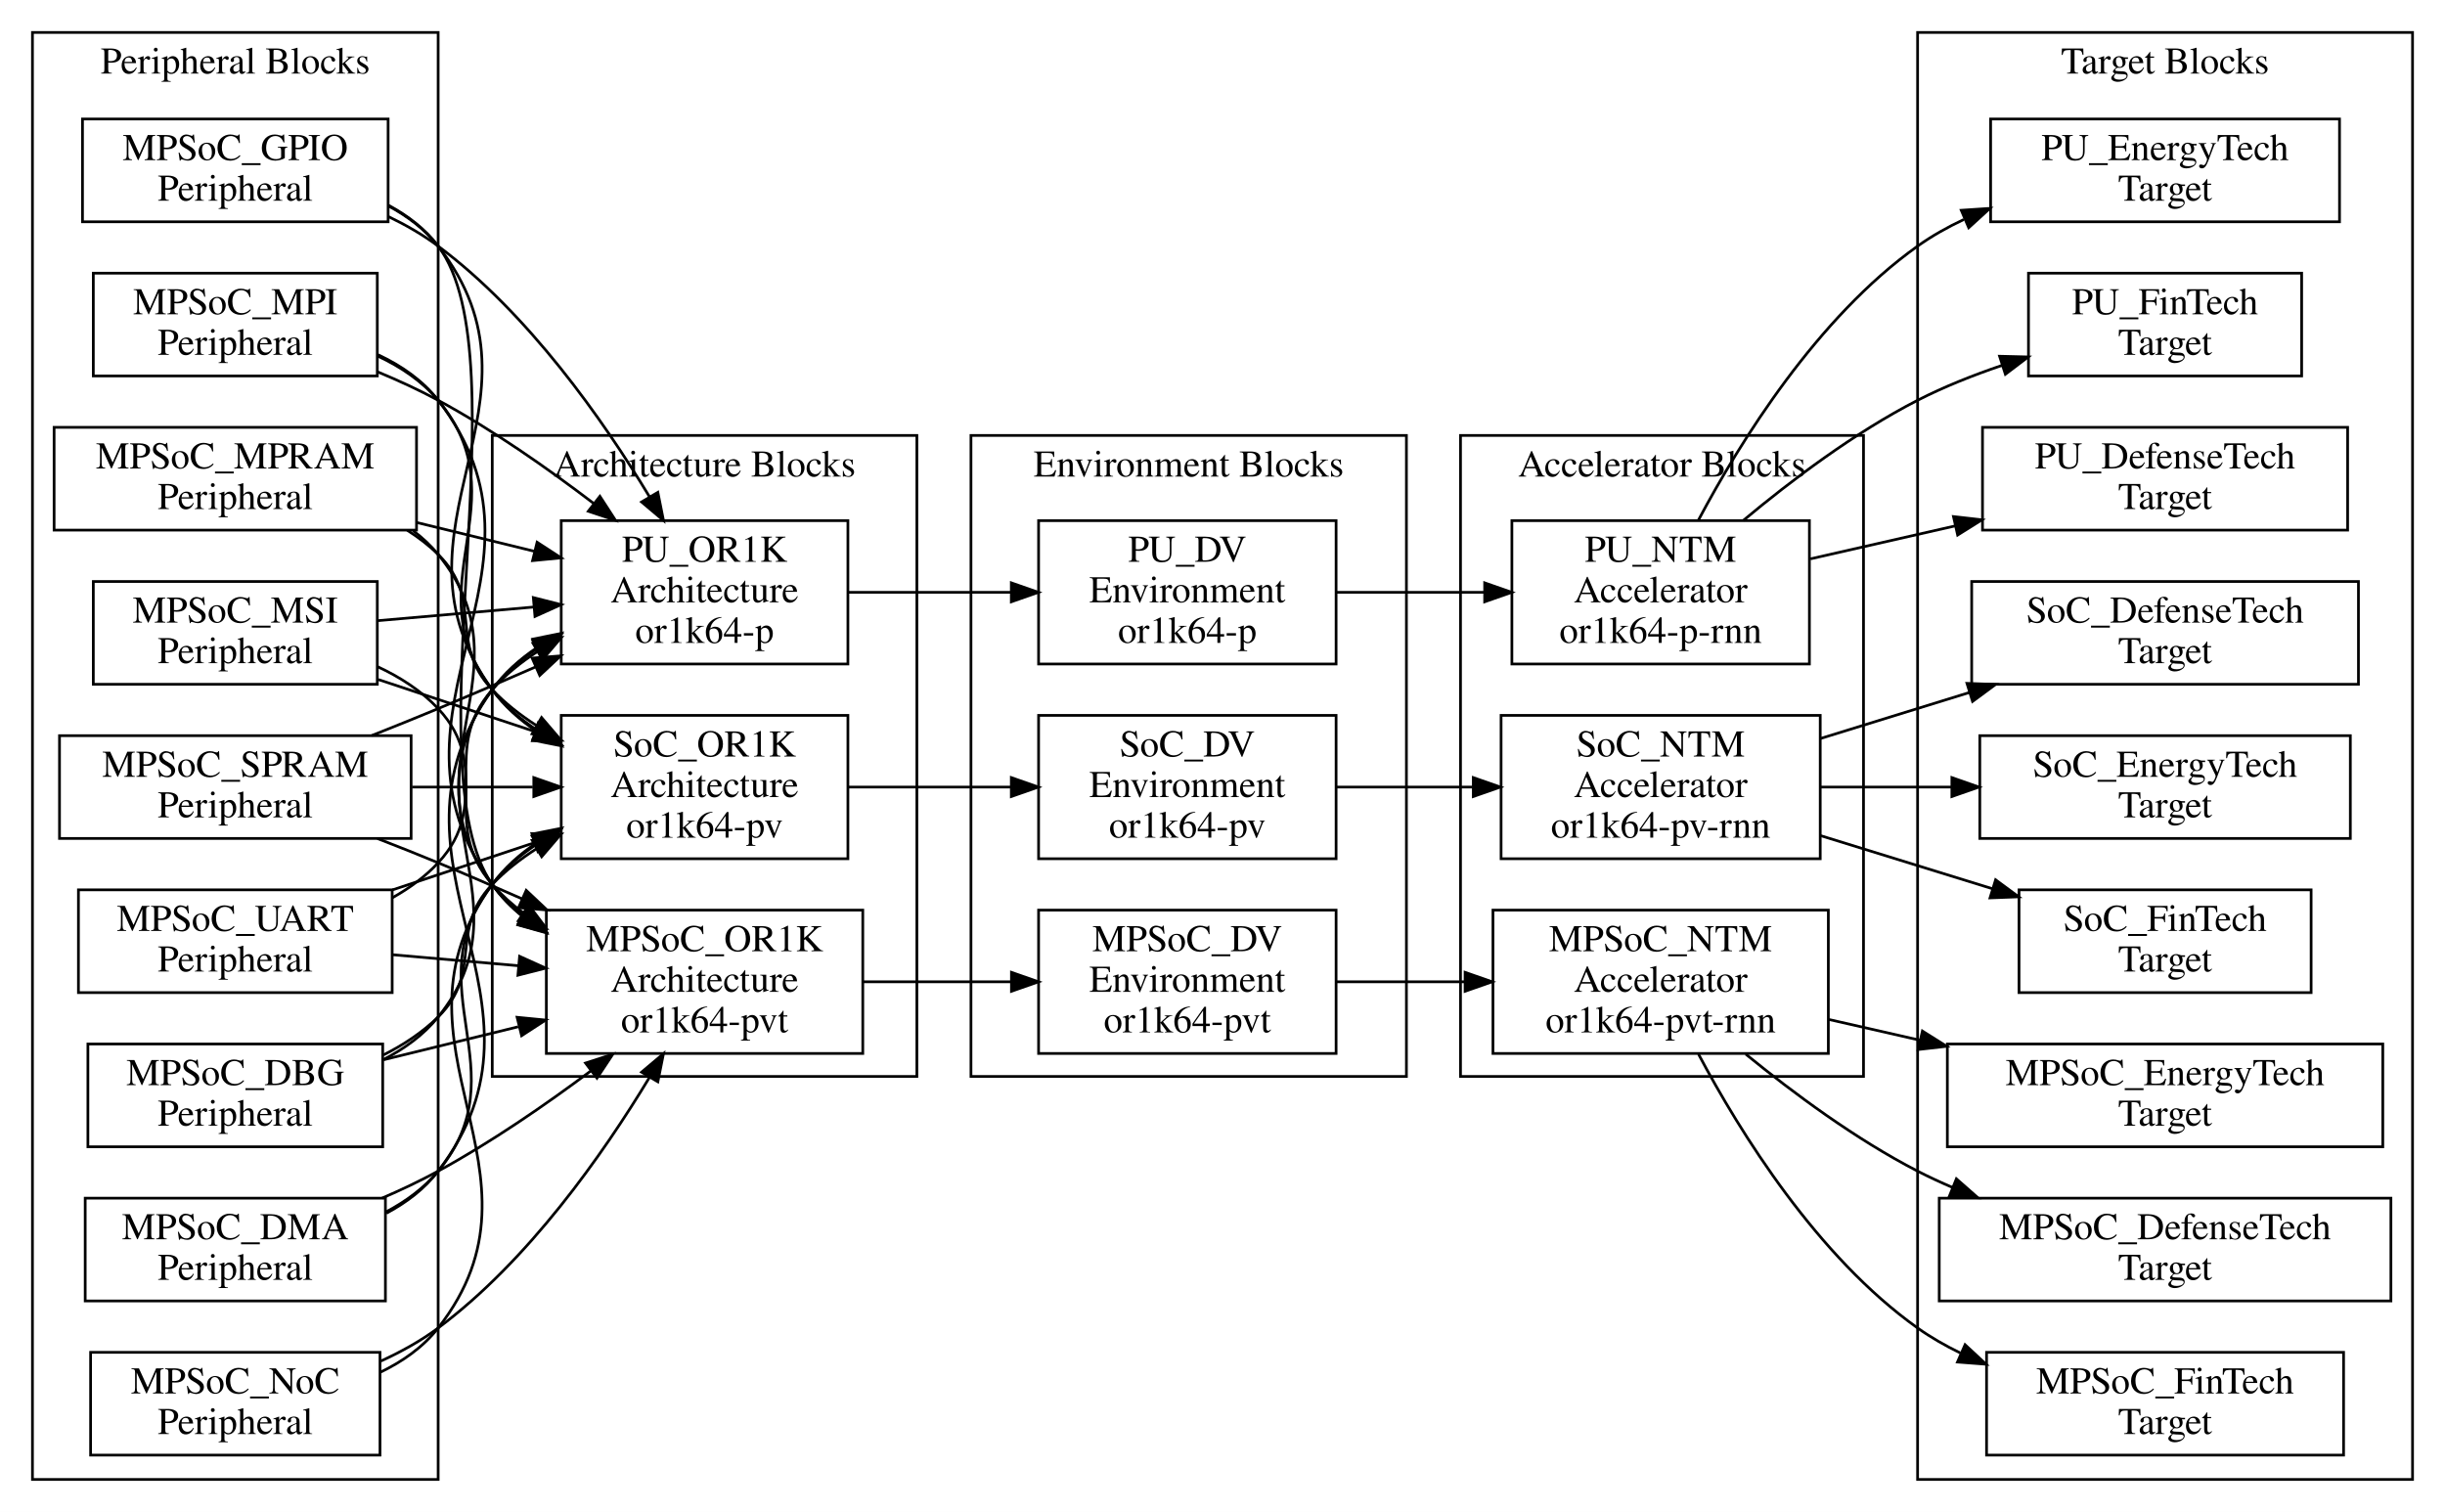
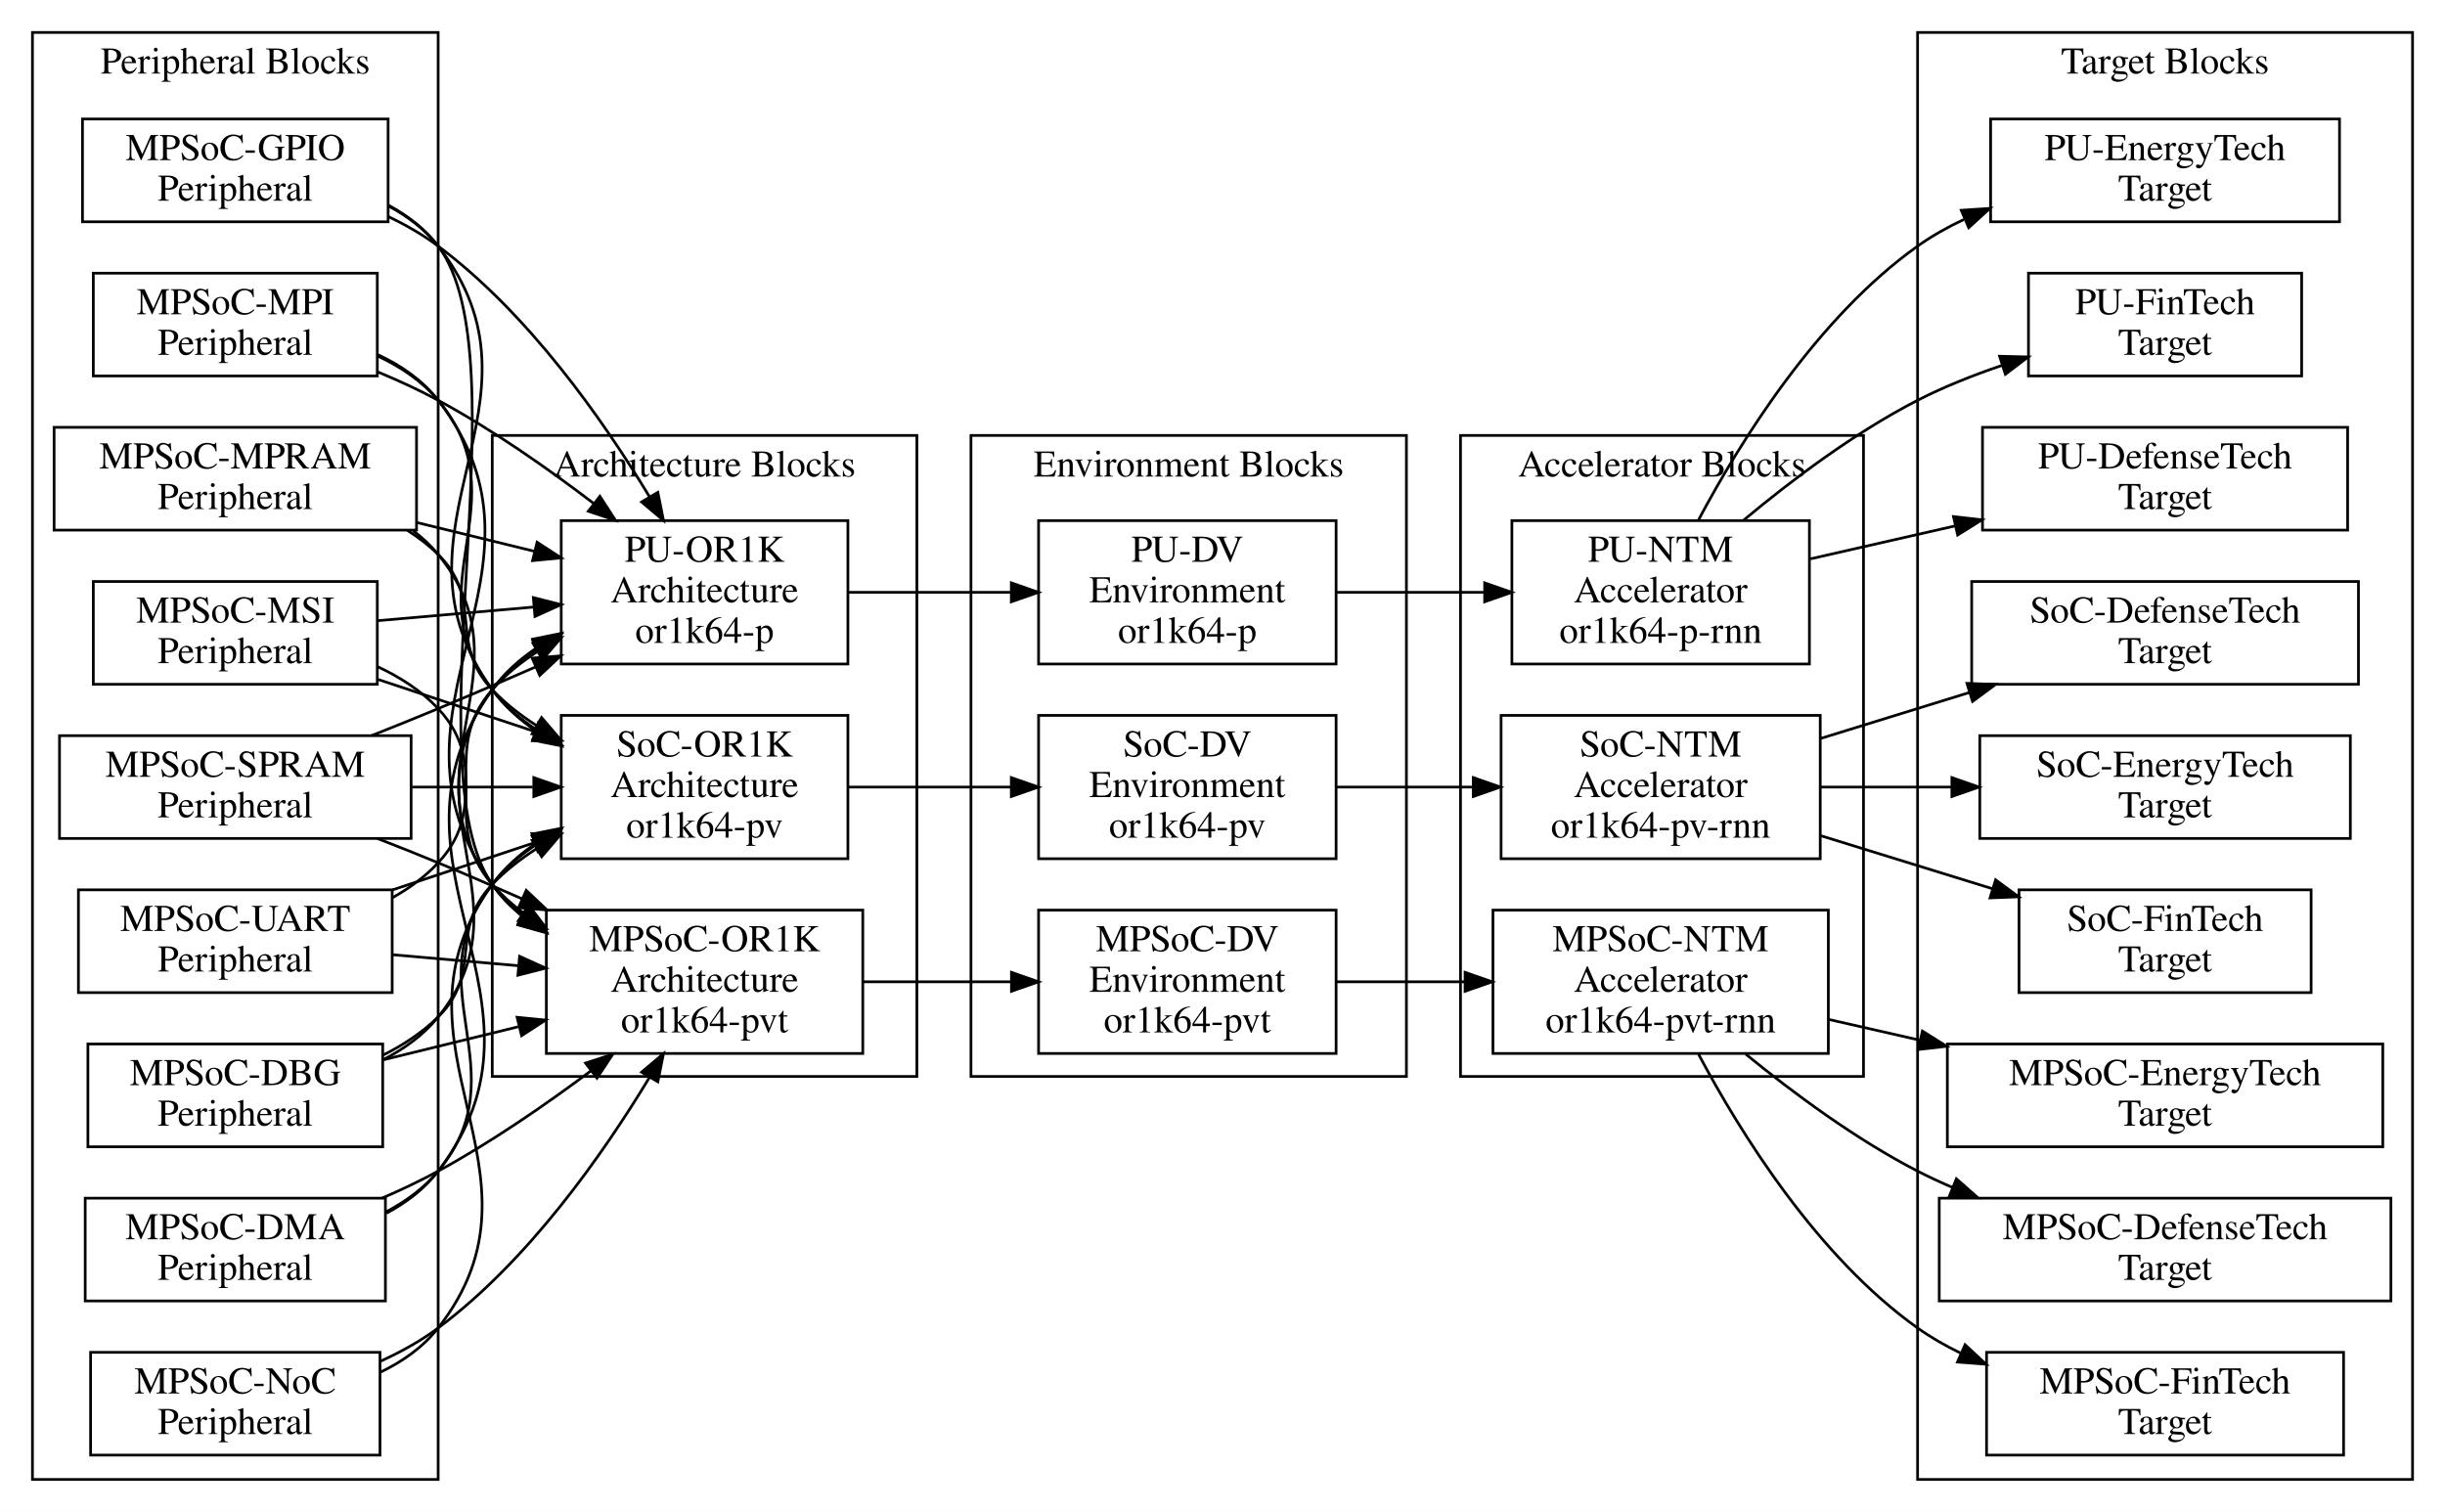
<svg xmlns="http://www.w3.org/2000/svg" width="904pt" height="559pt" viewBox="0.00 0.00 904.00 559.00">
  <g id="graph0" class="graph" transform="scale(1 1) rotate(0) translate(4 555)">
    <polygon fill="white" stroke="transparent" points="-4,4 -4,-555 900,-555 900,4 -4,4" />
    <g id="clust1" class="cluster">
      <polygon fill="none" stroke="black" points="8,-8 8,-543 158,-543 158,-8 8,-8" />
      <text text-anchor="middle" x="83" y="-527.8" font-family="Times,serif" font-size="14.00">Peripheral Blocks</text>
    </g>
    <g id="clust2" class="cluster">
      <polygon fill="none" stroke="black" points="178,-157 178,-394 335,-394 335,-157 178,-157" />
      <text text-anchor="middle" x="256.5" y="-378.8" font-family="Times,serif" font-size="14.00">Architecture Blocks</text>
    </g>
    <g id="clust3" class="cluster">
      <polygon fill="none" stroke="black" points="355,-157 355,-394 516,-394 516,-157 355,-157" />
      <text text-anchor="middle" x="435.5" y="-378.8" font-family="Times,serif" font-size="14.00">Environment Blocks</text>
    </g>
    <g id="clust4" class="cluster">
      <polygon fill="none" stroke="black" points="536,-157 536,-394 685,-394 685,-157 536,-157" />
      <text text-anchor="middle" x="610.5" y="-378.8" font-family="Times,serif" font-size="14.00">Accelerator Blocks</text>
    </g>
    <g id="clust5" class="cluster">
      <polygon fill="none" stroke="black" points="705,-8 705,-543 888,-543 888,-8 705,-8" />
      <text text-anchor="middle" x="796.5" y="-527.8" font-family="Times,serif" font-size="14.00">Target Blocks</text>
    </g>
    <g id="node1" class="node">
      <polygon fill="none" stroke="black" points="28.5,-131 28.5,-169 137.5,-169 137.5,-131 28.5,-131" />
-       <text text-anchor="middle" x="83" y="-153.8" font-family="Times,serif" font-size="14.00">MPSoC_DBG</text>
+       <text text-anchor="middle" x="83" y="-153.8" font-family="Times,serif" font-size="14.00">MPSoC-DBG</text>
      <text text-anchor="middle" x="83" y="-138.8" font-family="Times,serif" font-size="14.00">Peripheral</text>
    </g>
    <g id="node10" class="node">
      <polygon fill="none" stroke="black" points="198,-165.5 198,-218.5 315,-218.5 315,-165.5 198,-165.5" />
-       <text text-anchor="middle" x="256.5" y="-203.3" font-family="Times,serif" font-size="14.00">MPSoC_OR1K</text>
+       <text text-anchor="middle" x="256.5" y="-203.3" font-family="Times,serif" font-size="14.00">MPSoC-OR1K</text>
      <text text-anchor="middle" x="256.5" y="-188.3" font-family="Times,serif" font-size="14.00">Architecture</text>
      <text text-anchor="middle" x="256.5" y="-173.3" font-family="Times,serif" font-size="14.00">or1k64-pvt</text>
    </g>
    <g id="edge1" class="edge">
      <path fill="none" stroke="black" d="M137.79,-163.17C153.57,-167.04 171.04,-171.32 187.58,-175.37" />
      <polygon fill="black" stroke="black" points="187.19,-178.88 197.74,-177.85 188.86,-172.08 187.19,-178.88" />
    </g>
    <g id="node11" class="node">
      <polygon fill="none" stroke="black" points="203.5,-237.5 203.5,-290.5 309.5,-290.5 309.5,-237.5 203.5,-237.5" />
-       <text text-anchor="middle" x="256.5" y="-275.3" font-family="Times,serif" font-size="14.00">SoC_OR1K</text>
+       <text text-anchor="middle" x="256.5" y="-275.3" font-family="Times,serif" font-size="14.00">SoC-OR1K</text>
      <text text-anchor="middle" x="256.5" y="-260.3" font-family="Times,serif" font-size="14.00">Architecture</text>
      <text text-anchor="middle" x="256.5" y="-245.3" font-family="Times,serif" font-size="14.00">or1k64-pv</text>
    </g>
    <g id="edge10" class="edge">
      <path fill="none" stroke="black" d="M137.72,-164.93C145.15,-168.66 152.2,-173.28 158,-179 174.75,-195.52 161.77,-210.98 178,-228 182.75,-232.98 188.32,-237.33 194.25,-241.13" />
      <polygon fill="black" stroke="black" points="192.76,-244.31 203.16,-246.29 196.27,-238.25 192.76,-244.31" />
    </g>
    <g id="node12" class="node">
      <polygon fill="none" stroke="black" points="203.5,-309.5 203.5,-362.5 309.5,-362.5 309.5,-309.5 203.5,-309.5" />
-       <text text-anchor="middle" x="256.5" y="-347.3" font-family="Times,serif" font-size="14.00">PU_OR1K</text>
+       <text text-anchor="middle" x="256.5" y="-347.3" font-family="Times,serif" font-size="14.00">PU-OR1K</text>
      <text text-anchor="middle" x="256.5" y="-332.3" font-family="Times,serif" font-size="14.00">Architecture</text>
      <text text-anchor="middle" x="256.5" y="-317.3" font-family="Times,serif" font-size="14.00">or1k64-p</text>
    </g>
    <g id="edge19" class="edge">
      <path fill="none" stroke="black" d="M137.81,-163.27C145.5,-167.22 152.62,-172.35 158,-179 192.3,-221.36 145.02,-256.6 178,-300 182.51,-305.93 188.22,-310.92 194.5,-315.1" />
      <polygon fill="black" stroke="black" points="192.97,-318.26 203.36,-320.33 196.53,-312.23 192.97,-318.26" />
    </g>
    <g id="node2" class="node">
      <polygon fill="none" stroke="black" points="27.5,-74 27.5,-112 138.5,-112 138.5,-74 27.5,-74" />
-       <text text-anchor="middle" x="83" y="-96.8" font-family="Times,serif" font-size="14.00">MPSoC_DMA</text>
+       <text text-anchor="middle" x="83" y="-96.8" font-family="Times,serif" font-size="14.00">MPSoC-DMA</text>
      <text text-anchor="middle" x="83" y="-81.8" font-family="Times,serif" font-size="14.00">Peripheral</text>
    </g>
    <g id="edge2" class="edge">
      <path fill="none" stroke="black" d="M137.28,-112.02C144.38,-115.09 151.45,-118.44 158,-122 177.51,-132.61 197.67,-146.51 214.56,-159.13" />
      <polygon fill="black" stroke="black" points="212.49,-161.96 222.57,-165.21 216.72,-156.38 212.49,-161.96" />
    </g>
    <g id="edge11" class="edge">
      <path fill="none" stroke="black" d="M138.79,-106.95C146.08,-110.81 152.81,-115.73 158,-122 188.59,-158.92 148.56,-190.16 178,-228 182.51,-233.8 188.17,-238.7 194.37,-242.83" />
      <polygon fill="black" stroke="black" points="192.72,-245.92 203.11,-248.01 196.29,-239.9 192.72,-245.92" />
    </g>
    <g id="edge20" class="edge">
      <path fill="none" stroke="black" d="M138.85,-106.42C146.22,-110.35 152.96,-115.43 158,-122 206.47,-185.15 131.49,-235.39 178,-300 182.41,-306.13 188.13,-311.24 194.46,-315.5" />
      <polygon fill="black" stroke="black" points="193.02,-318.71 203.41,-320.8 196.59,-312.69 193.02,-318.71" />
    </g>
    <g id="node3" class="node">
      <polygon fill="none" stroke="black" points="26.5,-473 26.5,-511 139.5,-511 139.5,-473 26.5,-473" />
-       <text text-anchor="middle" x="83" y="-495.8" font-family="Times,serif" font-size="14.00">MPSoC_GPIO</text>
+       <text text-anchor="middle" x="83" y="-495.8" font-family="Times,serif" font-size="14.00">MPSoC-GPIO</text>
      <text text-anchor="middle" x="83" y="-480.8" font-family="Times,serif" font-size="14.00">Peripheral</text>
    </g>
    <g id="edge3" class="edge">
      <path fill="none" stroke="black" d="M139.71,-479.07C146.77,-475.27 153.2,-470.36 158,-464 189.72,-422 147.84,-271.13 178,-228 181.19,-223.44 185.11,-219.44 189.47,-215.94" />
      <polygon fill="black" stroke="black" points="191.55,-218.76 197.75,-210.17 187.54,-213.02 191.55,-218.76" />
    </g>
    <g id="edge12" class="edge">
      <path fill="none" stroke="black" d="M139.5,-478.91C146.59,-475.13 153.08,-470.27 158,-464 203.32,-406.23 134.82,-359.39 178,-300 182.44,-293.9 188.17,-288.8 194.51,-284.54" />
      <polygon fill="black" stroke="black" points="196.64,-287.35 203.47,-279.25 193.08,-281.32 196.64,-287.35" />
    </g>
    <g id="edge21" class="edge">
      <path fill="none" stroke="black" d="M139.56,-474.95C146.07,-471.82 152.38,-468.19 158,-464 191.34,-439.14 218.88,-399.9 236.09,-371.42" />
      <polygon fill="black" stroke="black" points="239.23,-372.97 241.31,-362.58 233.21,-369.41 239.23,-372.97" />
    </g>
    <g id="node4" class="node">
      <polygon fill="none" stroke="black" points="30.5,-416 30.5,-454 135.5,-454 135.5,-416 30.5,-416" />
-       <text text-anchor="middle" x="83" y="-438.8" font-family="Times,serif" font-size="14.00">MPSoC_MPI</text>
+       <text text-anchor="middle" x="83" y="-438.8" font-family="Times,serif" font-size="14.00">MPSoC-MPI</text>
      <text text-anchor="middle" x="83" y="-423.8" font-family="Times,serif" font-size="14.00">Peripheral</text>
    </g>
    <g id="edge4" class="edge">
      <path fill="none" stroke="black" d="M135.84,-423.81C144.37,-419.81 152.27,-414.38 158,-407 207.09,-343.77 131.25,-292.98 178,-228 181.25,-223.48 185.21,-219.52 189.6,-216.04" />
      <polygon fill="black" stroke="black" points="191.68,-218.85 197.92,-210.29 187.7,-213.1 191.68,-218.85" />
    </g>
    <g id="edge13" class="edge">
      <path fill="none" stroke="black" d="M135.79,-423.29C144.21,-419.34 152.09,-414.06 158,-407 189.05,-369.9 148.32,-338.21 178,-300 182.57,-294.12 188.32,-289.16 194.62,-284.99" />
      <polygon fill="black" stroke="black" points="196.65,-287.86 203.5,-279.78 193.1,-281.82 196.65,-287.86" />
    </g>
    <g id="edge22" class="edge">
      <path fill="none" stroke="black" d="M135.75,-417.46C143.36,-414.3 150.99,-410.79 158,-407 177.95,-396.22 198.46,-381.85 215.5,-368.87" />
      <polygon fill="black" stroke="black" points="217.8,-371.51 223.56,-362.63 213.51,-365.98 217.8,-371.51" />
    </g>
    <g id="node5" class="node">
      <polygon fill="none" stroke="black" points="16,-359 16,-397 150,-397 150,-359 16,-359" />
-       <text text-anchor="middle" x="83" y="-381.8" font-family="Times,serif" font-size="14.00">MPSoC_MPRAM</text>
+       <text text-anchor="middle" x="83" y="-381.8" font-family="Times,serif" font-size="14.00">MPSoC-MPRAM</text>
      <text text-anchor="middle" x="83" y="-366.8" font-family="Times,serif" font-size="14.00">Peripheral</text>
    </g>
    <g id="edge5" class="edge">
      <path fill="none" stroke="black" d="M148.76,-358.77C152.17,-356.2 155.3,-353.3 158,-350 192.8,-307.48 144.78,-271.77 178,-228 181.22,-223.75 185.07,-219.99 189.3,-216.65" />
      <polygon fill="black" stroke="black" points="191.61,-219.32 197.85,-210.76 187.63,-213.55 191.61,-219.32" />
    </g>
    <g id="edge14" class="edge">
      <path fill="none" stroke="black" d="M146.56,-358.96C150.69,-356.34 154.57,-353.37 158,-350 175.08,-333.24 161.54,-317.38 178,-300 182.73,-295.01 188.29,-290.64 194.22,-286.84" />
      <polygon fill="black" stroke="black" points="196.23,-289.72 203.12,-281.67 192.72,-283.66 196.23,-289.72" />
    </g>
    <g id="edge23" class="edge">
      <path fill="none" stroke="black" d="M150.31,-361.76C164.49,-358.29 179.42,-354.63 193.44,-351.2" />
      <polygon fill="black" stroke="black" points="194.58,-354.52 203.46,-348.74 192.91,-347.72 194.58,-354.52" />
    </g>
    <g id="node6" class="node">
      <polygon fill="none" stroke="black" points="30.5,-302 30.5,-340 135.5,-340 135.5,-302 30.5,-302" />
-       <text text-anchor="middle" x="83" y="-324.8" font-family="Times,serif" font-size="14.00">MPSoC_MSI</text>
+       <text text-anchor="middle" x="83" y="-324.8" font-family="Times,serif" font-size="14.00">MPSoC-MSI</text>
      <text text-anchor="middle" x="83" y="-309.8" font-family="Times,serif" font-size="14.00">Peripheral</text>
    </g>
    <g id="edge6" class="edge">
      <path fill="none" stroke="black" d="M135.53,-308.55C143.87,-304.67 151.8,-299.61 158,-293 178.69,-270.96 158.13,-250.78 178,-228 181.39,-224.12 185.28,-220.62 189.48,-217.49" />
      <polygon fill="black" stroke="black" points="191.51,-220.34 197.89,-211.89 187.63,-214.52 191.51,-220.34" />
    </g>
    <g id="edge15" class="edge">
      <path fill="none" stroke="black" d="M135.92,-303.74C154.14,-297.69 174.78,-290.83 193.73,-284.53" />
      <polygon fill="black" stroke="black" points="195.07,-287.77 203.46,-281.3 192.87,-281.13 195.07,-287.77" />
    </g>
    <g id="edge24" class="edge">
      <path fill="none" stroke="black" d="M135.92,-325.54C154.06,-327.13 174.59,-328.92 193.47,-330.57" />
      <polygon fill="black" stroke="black" points="193.19,-334.06 203.46,-331.45 193.8,-327.09 193.19,-334.06" />
    </g>
    <g id="node7" class="node">
      <polygon fill="none" stroke="black" points="29.5,-17 29.5,-55 136.5,-55 136.5,-17 29.5,-17" />
-       <text text-anchor="middle" x="83" y="-39.8" font-family="Times,serif" font-size="14.00">MPSoC_NoC</text>
+       <text text-anchor="middle" x="83" y="-39.8" font-family="Times,serif" font-size="14.00">MPSoC-NoC</text>
      <text text-anchor="middle" x="83" y="-24.8" font-family="Times,serif" font-size="14.00">Peripheral</text>
    </g>
    <g id="edge7" class="edge">
      <path fill="none" stroke="black" d="M136.86,-51.79C144.32,-55.2 151.61,-59.24 158,-64 191.34,-88.86 218.88,-128.1 236.09,-156.58" />
      <polygon fill="black" stroke="black" points="233.21,-158.59 241.31,-165.42 239.23,-155.03 233.21,-158.59" />
    </g>
    <g id="edge16" class="edge">
      <path fill="none" stroke="black" d="M136.53,-47.59C144.78,-51.55 152.4,-56.87 158,-64 203.32,-121.77 134.82,-168.61 178,-228 182.44,-234.1 188.17,-239.2 194.51,-243.46" />
      <polygon fill="black" stroke="black" points="193.08,-246.68 203.47,-248.75 196.64,-240.65 193.08,-246.68" />
    </g>
    <g id="node8" class="node">
      <polygon fill="none" stroke="black" points="18,-245 18,-283 148,-283 148,-245 18,-245" />
-       <text text-anchor="middle" x="83" y="-267.8" font-family="Times,serif" font-size="14.00">MPSoC_SPRAM</text>
+       <text text-anchor="middle" x="83" y="-267.8" font-family="Times,serif" font-size="14.00">MPSoC-SPRAM</text>
      <text text-anchor="middle" x="83" y="-252.8" font-family="Times,serif" font-size="14.00">Peripheral</text>
    </g>
    <g id="edge8" class="edge">
      <path fill="none" stroke="black" d="M135.52,-244.98C143.09,-242.05 150.77,-239 158,-236 168.05,-231.84 178.6,-227.27 188.91,-222.72" />
      <polygon fill="black" stroke="black" points="190.56,-225.81 198.27,-218.54 187.72,-219.41 190.56,-225.81" />
    </g>
    <g id="edge17" class="edge">
      <path fill="none" stroke="black" d="M148.35,-264C162.96,-264 178.45,-264 192.98,-264" />
      <polygon fill="black" stroke="black" points="193.36,-267.5 203.36,-264 193.36,-260.5 193.36,-267.5" />
    </g>
    <g id="edge25" class="edge">
      <path fill="none" stroke="black" d="M133.47,-283.06C141.69,-286.32 150.1,-289.71 158,-293 169.66,-297.85 182.03,-303.17 193.91,-308.37" />
      <polygon fill="black" stroke="black" points="192.74,-311.68 203.3,-312.5 195.56,-305.27 192.74,-311.68" />
    </g>
    <g id="node9" class="node">
      <polygon fill="none" stroke="black" points="25,-188 25,-226 141,-226 141,-188 25,-188" />
-       <text text-anchor="middle" x="83" y="-210.8" font-family="Times,serif" font-size="14.00">MPSoC_UART</text>
+       <text text-anchor="middle" x="83" y="-210.8" font-family="Times,serif" font-size="14.00">MPSoC-UART</text>
      <text text-anchor="middle" x="83" y="-195.8" font-family="Times,serif" font-size="14.00">Peripheral</text>
    </g>
    <g id="edge9" class="edge">
      <path fill="none" stroke="black" d="M141.11,-202.01C156.05,-200.7 172.31,-199.28 187.76,-197.93" />
      <polygon fill="black" stroke="black" points="188.11,-201.41 197.76,-197.05 187.5,-194.43 188.11,-201.41" />
    </g>
    <g id="edge18" class="edge">
      <path fill="none" stroke="black" d="M141.11,-225.98C157.89,-231.56 176.32,-237.68 193.39,-243.36" />
      <polygon fill="black" stroke="black" points="192.68,-246.81 203.27,-246.64 194.88,-240.17 192.68,-246.81" />
    </g>
    <g id="edge26" class="edge">
      <path fill="none" stroke="black" d="M141.13,-223.1C147.38,-226.6 153.2,-230.85 158,-236 178.32,-257.8 158.36,-277.58 178,-300 182.77,-305.45 188.54,-310.13 194.76,-314.13" />
      <polygon fill="black" stroke="black" points="193.05,-317.19 203.45,-319.18 196.56,-311.13 193.05,-317.19" />
    </g>
    <g id="node13" class="node">
      <polygon fill="none" stroke="black" points="380,-165.5 380,-218.5 490,-218.5 490,-165.5 380,-165.5" />
-       <text text-anchor="middle" x="435" y="-203.3" font-family="Times,serif" font-size="14.00">MPSoC_DV</text>
+       <text text-anchor="middle" x="435" y="-203.3" font-family="Times,serif" font-size="14.00">MPSoC-DV</text>
      <text text-anchor="middle" x="435" y="-188.3" font-family="Times,serif" font-size="14.00">Environment</text>
      <text text-anchor="middle" x="435" y="-173.3" font-family="Times,serif" font-size="14.00">or1k64-pvt</text>
    </g>
    <g id="edge29" class="edge">
      <path fill="none" stroke="black" d="M315.29,-192C332.69,-192 351.89,-192 369.68,-192" />
      <polygon fill="black" stroke="black" points="369.97,-195.5 379.97,-192 369.97,-188.5 369.97,-195.5" />
    </g>
    <g id="node14" class="node">
      <polygon fill="none" stroke="black" points="380,-237.5 380,-290.5 490,-290.5 490,-237.5 380,-237.5" />
-       <text text-anchor="middle" x="435" y="-275.3" font-family="Times,serif" font-size="14.00">SoC_DV</text>
+       <text text-anchor="middle" x="435" y="-275.3" font-family="Times,serif" font-size="14.00">SoC-DV</text>
      <text text-anchor="middle" x="435" y="-260.3" font-family="Times,serif" font-size="14.00">Environment</text>
      <text text-anchor="middle" x="435" y="-245.3" font-family="Times,serif" font-size="14.00">or1k64-pv</text>
    </g>
    <g id="edge28" class="edge">
      <path fill="none" stroke="black" d="M309.5,-264C328.38,-264 349.93,-264 369.74,-264" />
      <polygon fill="black" stroke="black" points="369.92,-267.5 379.92,-264 369.92,-260.5 369.92,-267.5" />
    </g>
    <g id="node15" class="node">
      <polygon fill="none" stroke="black" points="380,-309.5 380,-362.5 490,-362.5 490,-309.5 380,-309.5" />
-       <text text-anchor="middle" x="435" y="-347.3" font-family="Times,serif" font-size="14.00">PU_DV</text>
+       <text text-anchor="middle" x="435" y="-347.3" font-family="Times,serif" font-size="14.00">PU-DV</text>
      <text text-anchor="middle" x="435" y="-332.3" font-family="Times,serif" font-size="14.00">Environment</text>
      <text text-anchor="middle" x="435" y="-317.3" font-family="Times,serif" font-size="14.00">or1k64-p</text>
    </g>
    <g id="edge27" class="edge">
      <path fill="none" stroke="black" d="M309.5,-336C328.38,-336 349.93,-336 369.74,-336" />
      <polygon fill="black" stroke="black" points="369.92,-339.5 379.92,-336 369.92,-332.5 369.92,-339.5" />
    </g>
    <g id="node16" class="node">
      <polygon fill="none" stroke="black" points="548,-165.5 548,-218.5 672,-218.5 672,-165.5 548,-165.5" />
-       <text text-anchor="middle" x="610" y="-203.3" font-family="Times,serif" font-size="14.00">MPSoC_NTM</text>
+       <text text-anchor="middle" x="610" y="-203.3" font-family="Times,serif" font-size="14.00">MPSoC-NTM</text>
      <text text-anchor="middle" x="610" y="-188.3" font-family="Times,serif" font-size="14.00">Accelerator</text>
      <text text-anchor="middle" x="610" y="-173.3" font-family="Times,serif" font-size="14.00">or1k64-pvt-rnn</text>
    </g>
    <g id="edge32" class="edge">
      <path fill="none" stroke="black" d="M490.26,-192C505.22,-192 521.68,-192 537.45,-192" />
      <polygon fill="black" stroke="black" points="537.69,-195.5 547.69,-192 537.69,-188.5 537.69,-195.5" />
    </g>
    <g id="node17" class="node">
      <polygon fill="none" stroke="black" points="551,-237.5 551,-290.5 669,-290.5 669,-237.5 551,-237.5" />
-       <text text-anchor="middle" x="610" y="-275.3" font-family="Times,serif" font-size="14.00">SoC_NTM</text>
+       <text text-anchor="middle" x="610" y="-275.3" font-family="Times,serif" font-size="14.00">SoC-NTM</text>
      <text text-anchor="middle" x="610" y="-260.3" font-family="Times,serif" font-size="14.00">Accelerator</text>
      <text text-anchor="middle" x="610" y="-245.3" font-family="Times,serif" font-size="14.00">or1k64-pv-rnn</text>
    </g>
    <g id="edge31" class="edge">
      <path fill="none" stroke="black" d="M490.26,-264C506.18,-264 523.8,-264 540.49,-264" />
      <polygon fill="black" stroke="black" points="540.73,-267.5 550.73,-264 540.73,-260.5 540.73,-267.5" />
    </g>
    <g id="node18" class="node">
      <polygon fill="none" stroke="black" points="555,-309.5 555,-362.5 665,-362.5 665,-309.5 555,-309.5" />
-       <text text-anchor="middle" x="610" y="-347.3" font-family="Times,serif" font-size="14.00">PU_NTM</text>
+       <text text-anchor="middle" x="610" y="-347.3" font-family="Times,serif" font-size="14.00">PU-NTM</text>
      <text text-anchor="middle" x="610" y="-332.3" font-family="Times,serif" font-size="14.00">Accelerator</text>
      <text text-anchor="middle" x="610" y="-317.3" font-family="Times,serif" font-size="14.00">or1k64-p-rnn</text>
    </g>
    <g id="edge30" class="edge">
      <path fill="none" stroke="black" d="M490.26,-336C507.57,-336 526.89,-336 544.84,-336" />
      <polygon fill="black" stroke="black" points="544.93,-339.5 554.93,-336 544.93,-332.5 544.93,-339.5" />
    </g>
    <g id="node19" class="node">
      <polygon fill="none" stroke="black" points="716,-131 716,-169 877,-169 877,-131 716,-131" />
-       <text text-anchor="middle" x="796.5" y="-153.8" font-family="Times,serif" font-size="14.00">MPSoC_EnergyTech</text>
+       <text text-anchor="middle" x="796.5" y="-153.8" font-family="Times,serif" font-size="14.00">MPSoC-EnergyTech</text>
      <text text-anchor="middle" x="796.5" y="-138.8" font-family="Times,serif" font-size="14.00">Target</text>
    </g>
    <g id="edge35" class="edge">
      <path fill="none" stroke="black" d="M672.18,-178.07C682.97,-175.62 694.4,-173.01 705.78,-170.42" />
      <polygon fill="black" stroke="black" points="706.78,-173.79 715.75,-168.15 705.23,-166.96 706.78,-173.79" />
    </g>
    <g id="node22" class="node">
      <polygon fill="none" stroke="black" points="730.5,-17 730.5,-55 862.5,-55 862.5,-17 730.5,-17" />
-       <text text-anchor="middle" x="796.5" y="-39.8" font-family="Times,serif" font-size="14.00">MPSoC_FinTech</text>
+       <text text-anchor="middle" x="796.5" y="-39.8" font-family="Times,serif" font-size="14.00">MPSoC-FinTech</text>
      <text text-anchor="middle" x="796.5" y="-24.8" font-family="Times,serif" font-size="14.00">Target</text>
    </g>
    <g id="edge38" class="edge">
      <path fill="none" stroke="black" d="M624,-165.24C639.43,-136.21 667.83,-90.46 705,-64 709.89,-60.52 715.23,-57.46 720.79,-54.77" />
      <polygon fill="black" stroke="black" points="722.55,-57.82 730.31,-50.6 719.74,-51.41 722.55,-57.82" />
    </g>
    <g id="node25" class="node">
      <polygon fill="none" stroke="black" points="713,-74 713,-112 880,-112 880,-74 713,-74" />
-       <text text-anchor="middle" x="796.5" y="-96.8" font-family="Times,serif" font-size="14.00">MPSoC_DefenseTech</text>
+       <text text-anchor="middle" x="796.5" y="-96.8" font-family="Times,serif" font-size="14.00">MPSoC-DefenseTech</text>
      <text text-anchor="middle" x="796.5" y="-81.8" font-family="Times,serif" font-size="14.00">Target</text>
    </g>
    <g id="edge41" class="edge">
      <path fill="none" stroke="black" d="M641.46,-165.25C659.07,-150.87 682.2,-133.73 705,-122 709.18,-119.85 713.55,-117.82 718.02,-115.91" />
      <polygon fill="black" stroke="black" points="719.34,-119.15 727.3,-112.15 716.72,-112.66 719.34,-119.15" />
    </g>
    <g id="node20" class="node">
      <polygon fill="none" stroke="black" points="728,-245 728,-283 865,-283 865,-245 728,-245" />
-       <text text-anchor="middle" x="796.5" y="-267.8" font-family="Times,serif" font-size="14.00">SoC_EnergyTech</text>
+       <text text-anchor="middle" x="796.5" y="-267.8" font-family="Times,serif" font-size="14.00">SoC-EnergyTech</text>
      <text text-anchor="middle" x="796.5" y="-252.8" font-family="Times,serif" font-size="14.00">Target</text>
    </g>
    <g id="edge34" class="edge">
      <path fill="none" stroke="black" d="M669.12,-264C684.52,-264 701.39,-264 717.65,-264" />
      <polygon fill="black" stroke="black" points="717.68,-267.5 727.67,-264 717.67,-260.5 717.68,-267.5" />
    </g>
    <g id="node23" class="node">
      <polygon fill="none" stroke="black" points="742.5,-188 742.5,-226 850.5,-226 850.5,-188 742.5,-188" />
-       <text text-anchor="middle" x="796.5" y="-210.8" font-family="Times,serif" font-size="14.00">SoC_FinTech</text>
+       <text text-anchor="middle" x="796.5" y="-210.8" font-family="Times,serif" font-size="14.00">SoC-FinTech</text>
      <text text-anchor="middle" x="796.5" y="-195.8" font-family="Times,serif" font-size="14.00">Target</text>
    </g>
    <g id="edge37" class="edge">
      <path fill="none" stroke="black" d="M669.12,-246.04C689.37,-239.79 712.16,-232.75 732.76,-226.38" />
      <polygon fill="black" stroke="black" points="733.84,-229.71 742.37,-223.42 731.78,-223.02 733.84,-229.71" />
    </g>
    <g id="node26" class="node">
      <polygon fill="none" stroke="black" points="725,-302 725,-340 868,-340 868,-302 725,-302" />
-       <text text-anchor="middle" x="796.5" y="-324.8" font-family="Times,serif" font-size="14.00">SoC_DefenseTech</text>
+       <text text-anchor="middle" x="796.5" y="-324.8" font-family="Times,serif" font-size="14.00">SoC-DefenseTech</text>
      <text text-anchor="middle" x="796.5" y="-309.8" font-family="Times,serif" font-size="14.00">Target</text>
    </g>
    <g id="edge40" class="edge">
      <path fill="none" stroke="black" d="M669.12,-281.96C686.58,-287.35 705.94,-293.33 724.15,-298.96" />
      <polygon fill="black" stroke="black" points="723.25,-302.34 733.84,-301.95 725.32,-295.66 723.25,-302.34" />
    </g>
    <g id="node21" class="node">
      <polygon fill="none" stroke="black" points="732,-473 732,-511 861,-511 861,-473 732,-473" />
-       <text text-anchor="middle" x="796.5" y="-495.8" font-family="Times,serif" font-size="14.00">PU_EnergyTech</text>
+       <text text-anchor="middle" x="796.5" y="-495.8" font-family="Times,serif" font-size="14.00">PU-EnergyTech</text>
      <text text-anchor="middle" x="796.5" y="-480.8" font-family="Times,serif" font-size="14.00">Target</text>
    </g>
    <g id="edge33" class="edge">
      <path fill="none" stroke="black" d="M624,-362.76C639.43,-391.79 667.83,-437.54 705,-464 710.28,-467.76 716.07,-471.02 722.1,-473.85" />
      <polygon fill="black" stroke="black" points="721.15,-477.25 731.72,-477.96 723.9,-470.81 721.15,-477.25" />
    </g>
    <g id="node24" class="node">
      <polygon fill="none" stroke="black" points="746,-416 746,-454 847,-454 847,-416 746,-416" />
-       <text text-anchor="middle" x="796.5" y="-438.8" font-family="Times,serif" font-size="14.00">PU_FinTech</text>
+       <text text-anchor="middle" x="796.5" y="-438.8" font-family="Times,serif" font-size="14.00">PU-FinTech</text>
      <text text-anchor="middle" x="796.5" y="-423.8" font-family="Times,serif" font-size="14.00">Target</text>
    </g>
    <g id="edge36" class="edge">
      <path fill="none" stroke="black" d="M640.53,-362.55C658.2,-377.31 681.7,-395.06 705,-407 714.75,-412 725.55,-416.29 736.2,-419.9" />
      <polygon fill="black" stroke="black" points="735.31,-423.29 745.9,-423.03 737.46,-416.63 735.31,-423.29" />
    </g>
    <g id="node27" class="node">
      <polygon fill="none" stroke="black" points="729,-359 729,-397 864,-397 864,-359 729,-359" />
-       <text text-anchor="middle" x="796.5" y="-381.8" font-family="Times,serif" font-size="14.00">PU_DefenseTech</text>
+       <text text-anchor="middle" x="796.5" y="-381.8" font-family="Times,serif" font-size="14.00">PU-DefenseTech</text>
      <text text-anchor="middle" x="796.5" y="-366.8" font-family="Times,serif" font-size="14.00">Target</text>
    </g>
    <g id="edge39" class="edge">
      <path fill="none" stroke="black" d="M665.36,-348.37C682.13,-352.19 700.92,-356.47 718.9,-360.56" />
      <polygon fill="black" stroke="black" points="718.26,-364.01 728.79,-362.81 719.81,-357.18 718.26,-364.01" />
    </g>
  </g>
</svg>
